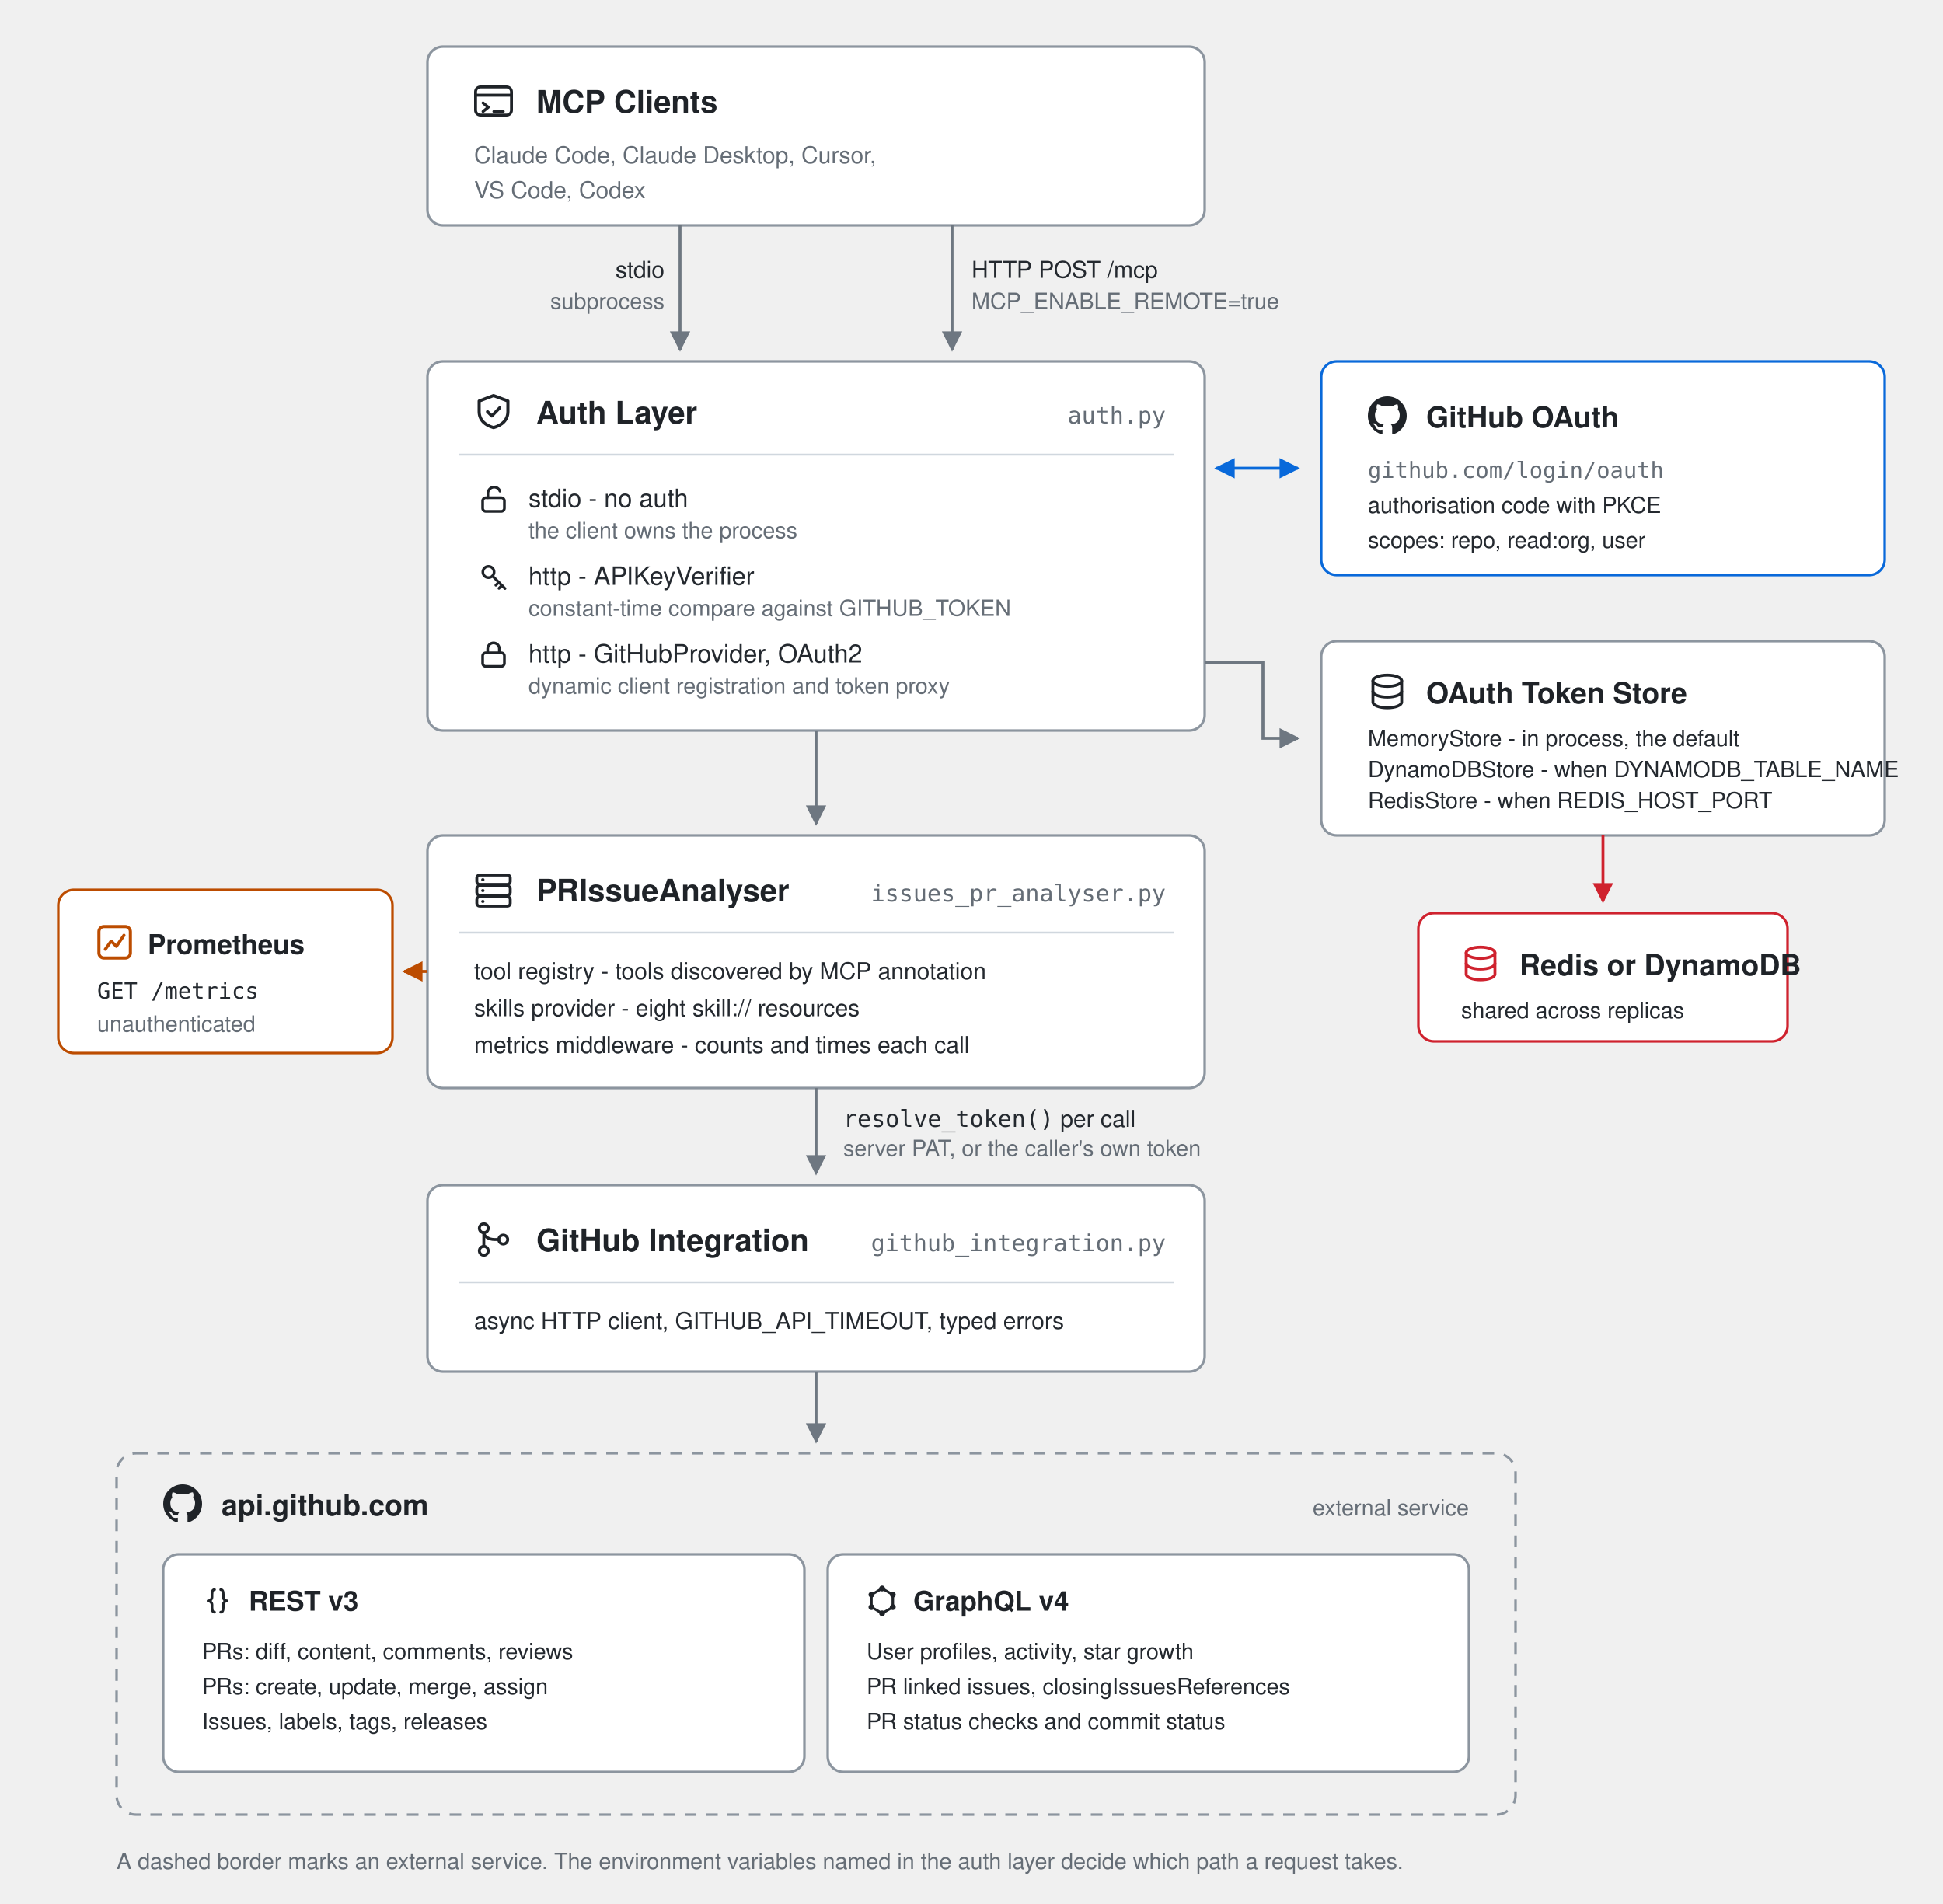
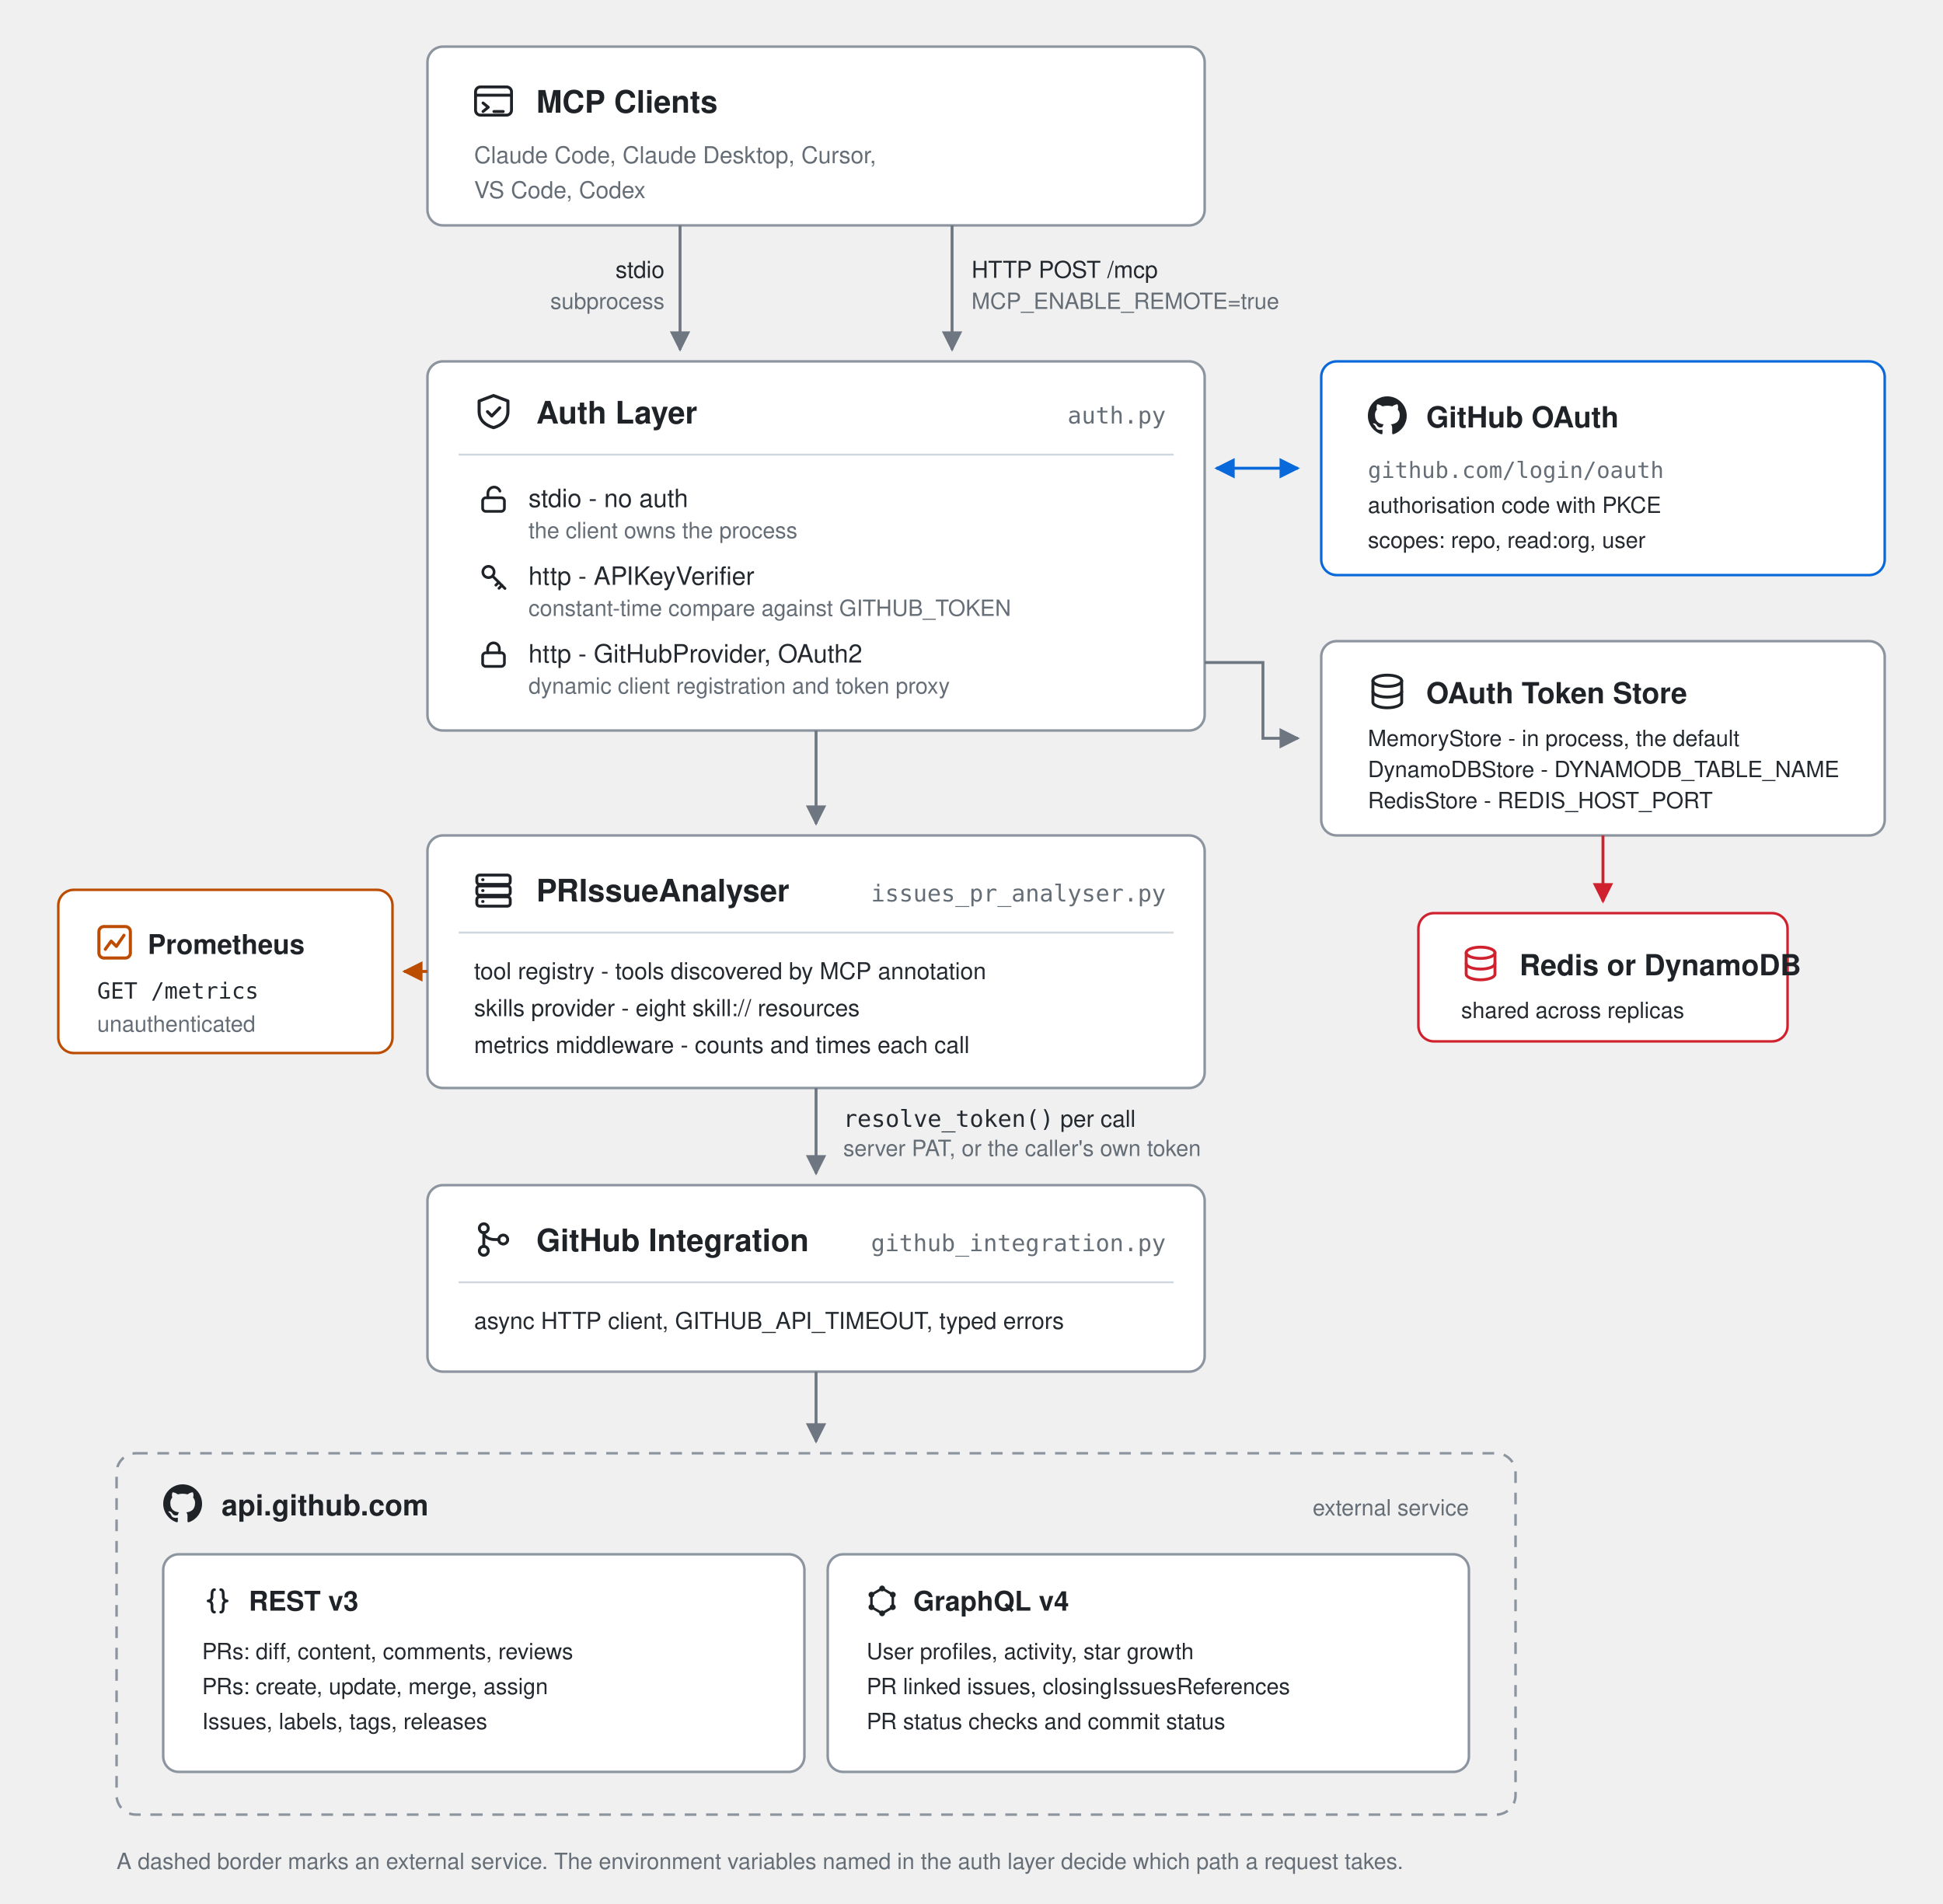
<svg xmlns="http://www.w3.org/2000/svg" viewBox="0 0 1000 980" width="1000" height="980" role="img" aria-labelledby="svgtitle svgdesc" font-family="ui-sans-serif, -apple-system, 'Segoe UI', Helvetica, Arial, sans-serif">
  <style>
    @media (prefers-color-scheme: dark) {
      .box     { fill: #161b22; stroke: #4b535d; }
      .boxdash { stroke: #768390; }
      .div     { stroke: #30363d; }
      .edge    { stroke: #768390; }
      .ah      { fill: #768390; }
      .t       { fill: #e6edf3; }
      .l       { fill: #c9d1d9; }
      .s       { fill: #9198a1; }
      .ic      { stroke: #c9d1d9; }
      .icf     { fill: #c9d1d9; }
      .gh      { fill: #e6edf3; }
      .o-s     { stroke: #f0883e; }
      .o-f     { fill: #f0883e; }
      .r-s     { stroke: #f85149; }
      .r-f     { fill: #f85149; }
      .b-s     { stroke: #58a6ff; }
      .b-f     { fill: #58a6ff; }
    }
  </style>
  <defs>
    <marker id="arw" viewBox="0 0 10 10" refX="9" refY="5" markerWidth="7" markerHeight="7" orient="auto-start-reverse">
      <path class="ah" fill="#6e7781" d="M0 0 L10 5 L0 10 z" />
    </marker>
    <marker id="arw-o" viewBox="0 0 10 10" refX="9" refY="5" markerWidth="7" markerHeight="7" orient="auto-start-reverse">
      <path class="o-f" fill="#bc4c00" d="M0 0 L10 5 L0 10 z" />
    </marker>
    <marker id="arw-r" viewBox="0 0 10 10" refX="9" refY="5" markerWidth="7" markerHeight="7" orient="auto-start-reverse">
      <path class="r-f" fill="#cf222e" d="M0 0 L10 5 L0 10 z" />
    </marker>
    <marker id="arw-b" viewBox="0 0 10 10" refX="9" refY="5" markerWidth="7" markerHeight="7" orient="auto-start-reverse">
      <path class="b-f" fill="#0969da" d="M0 0 L10 5 L0 10 z" />
    </marker>
  </defs>
  <rect class="box" x="220" y="24" width="400" height="92" rx="8" fill="#ffffff" stroke="#8c959f" stroke-width="1.3" />
  <g class="ic" transform="translate(244,42)" fill="none" stroke="#1f2328" stroke-width="1.5" stroke-linecap="round" stroke-linejoin="round">
    <rect x="0.75" y="2.75" width="18.5" height="14.5" rx="2.5" />
    <path d="M0.75 7 H19.25" />
    <path d="M4.6 11 L7.3 13.2 L4.6 15.4" />
    <path d="M10.2 15.4 H15" />
  </g>
  <text class="t" x="276" y="58" fill="#1f2328" font-size="16" font-weight="600">MCP Clients</text>
  <text class="s" x="244" y="84" fill="#656d76" font-size="12">Claude Code, Claude Desktop, Cursor,</text>
  <text class="s" x="244" y="102" fill="#656d76" font-size="12">VS Code, Codex</text>
  <path class="edge" d="M350 116 V180" fill="none" stroke="#6e7781" stroke-width="1.5" marker-end="url(#arw)" />
  <text class="l" x="342" y="143" text-anchor="end" fill="#24292f" font-size="12">stdio</text>
  <text class="s" x="342" y="159" text-anchor="end" fill="#656d76" font-size="11.5">subprocess</text>
  <path class="edge" d="M490 116 V180" fill="none" stroke="#6e7781" stroke-width="1.5" marker-end="url(#arw)" />
  <text class="l" x="500" y="143" fill="#24292f" font-size="12">HTTP POST /mcp</text>
  <text class="s" x="500" y="159" fill="#656d76" font-size="11.5">MCP_ENABLE_REMOTE=true</text>
  <rect class="box" x="220" y="186" width="400" height="190" rx="8" fill="#ffffff" stroke="#8c959f" stroke-width="1.3" />
  <g class="ic" transform="translate(244,202)" fill="none" stroke="#1f2328" stroke-width="1.6" stroke-linecap="round" stroke-linejoin="round">
    <path d="M10 1.6 L17.4 4.4 V9.8 c0 4.4-3.1 7.1-7.4 8.3 C5.7 16.9 2.6 14.2 2.6 9.8 V4.4 Z" />
    <path d="M6.9 9.9 L9.1 12.1 L13.2 7.9" />
  </g>
  <text class="t" x="276" y="218" fill="#1f2328" font-size="16" font-weight="600">Auth Layer</text>
  <text class="s" x="600" y="218" text-anchor="end" fill="#656d76" font-size="12" font-family="ui-monospace, SFMono-Regular, Menlo, monospace">auth.py</text>
  <path class="div" d="M236 234 H604" stroke="#d0d7de" stroke-width="1" />
  <g class="ic" transform="translate(246,249)" fill="none" stroke="#1f2328" stroke-width="1.4" stroke-linecap="round" stroke-linejoin="round">
    <rect x="2.4" y="7.2" width="11.2" height="7" rx="1.6" />
    <path d="M5.1 7.2 V4.9 a3.2 3.2 0 0 1 6.2-1.1" />
  </g>
  <text class="l" x="272" y="261" fill="#24292f" font-size="13">stdio - no auth</text>
  <text class="s" x="272" y="277" fill="#656d76" font-size="11.5">the client owns the process</text>
  <g class="ic" transform="translate(246,289)" fill="none" stroke="#1f2328" stroke-width="1.4" stroke-linecap="round" stroke-linejoin="round">
    <circle cx="5.4" cy="5.4" r="2.9" />
    <path d="M7.5 7.5 L13.9 13.9" />
    <path d="M10.7 10.7 L9.2 12.2" />
    <path d="M12.3 12.3 L10.8 13.8" />
  </g>
  <text class="l" x="272" y="301" fill="#24292f" font-size="13">http - APIKeyVerifier</text>
  <text class="s" x="272" y="317" fill="#656d76" font-size="11.5">constant-time compare against GITHUB_TOKEN</text>
  <g class="ic" transform="translate(246,329)" fill="none" stroke="#1f2328" stroke-width="1.4" stroke-linecap="round" stroke-linejoin="round">
    <rect x="2.4" y="7" width="11.2" height="7" rx="1.6" />
    <path d="M5 7 V4.9 a3 3 0 0 1 6 0 V7" />
  </g>
  <text class="l" x="272" y="341" fill="#24292f" font-size="13">http - GitHubProvider, OAuth2</text>
  <text class="s" x="272" y="357" fill="#656d76" font-size="11.5">dynamic client registration and token proxy</text>
  <path class="b-s" d="M626 241 H668" fill="none" stroke="#0969da" stroke-width="1.5" marker-start="url(#arw-b)" marker-end="url(#arw-b)" />
  <rect class="box b-s" x="680" y="186" width="290" height="110" rx="8" fill="#ffffff" stroke="#0969da" stroke-width="1.3" />
  <g class="gh" transform="translate(704,204) scale(1.25)" fill="#1f2328">
    <path d="M8 0c4.42 0 8 3.58 8 8a8.013 8.013 0 0 1-5.45 7.59c-.4.08-.55-.17-.55-.38 0-.27.01-1.13.01-2.2 0-.75-.25-1.23-.54-1.48 1.78-.2 3.65-.88 3.65-3.95 0-.88-.31-1.59-.82-2.15.08-.2.36-1.02-.08-2.12 0 0-.67-.22-2.2.82-.64-.18-1.32-.27-2-.27-.68 0-1.36.09-2 .27-1.53-1.03-2.2-.82-2.2-.82-.44 1.1-.16 1.92-.08 2.12-.51.56-.82 1.28-.82 2.15 0 3.06 1.86 3.75 3.64 3.95-.23.2-.44.55-.51 1.07-.46.21-1.61.55-2.33-.66-.15-.24-.6-.83-1.23-.82-.67.01-.27.38.01.53.34.19.73.9.82 1.13.16.45.68 1.31 2.69.94 0 .67.01 1.3.01 1.49 0 .21-.15.45-.55.38A7.995 7.995 0 0 1 0 8c0-4.42 3.58-8 8-8Z" />
  </g>
  <text class="t" x="734" y="220" fill="#1f2328" font-size="15" font-weight="600">GitHub OAuth</text>
  <text class="s" x="704" y="246" fill="#656d76" font-size="11.5" font-family="ui-monospace, SFMono-Regular, Menlo, monospace">github.com/login/oauth</text>
  <text class="l" x="704" y="264" fill="#24292f" font-size="11.5">authorisation code with PKCE</text>
  <text class="l" x="704" y="282" fill="#24292f" font-size="11.5">scopes: repo, read:org, user</text>
  <path class="edge" d="M620 341 H650 V380 H668" fill="none" stroke="#6e7781" stroke-width="1.5" marker-end="url(#arw)" />
  <rect class="box" x="680" y="330" width="290" height="100" rx="8" fill="#ffffff" stroke="#8c959f" stroke-width="1.3" />
  <g class="ic" transform="translate(704,346)" fill="none" stroke="#1f2328" stroke-width="1.5" stroke-linecap="round" stroke-linejoin="round">
    <ellipse cx="10" cy="4.4" rx="7.4" ry="2.9" />
    <path d="M2.6 4.4 V15.4 c0 1.6 3.3 2.9 7.4 2.9 s7.4-1.3 7.4-2.9 V4.4" />
    <path d="M2.6 9.9 c0 1.6 3.3 2.9 7.4 2.9 s7.4-1.3 7.4-2.9" />
  </g>
  <text class="t" x="734" y="362" fill="#1f2328" font-size="15" font-weight="600">OAuth Token Store</text>
  <text class="l" x="704" y="384" fill="#24292f" font-size="11.5">MemoryStore - in process, the default</text>
-   <text class="l" x="704" y="400" fill="#24292f" font-size="11.5">DynamoDBStore - when DYNAMODB_TABLE_NAME</text>
-   <text class="l" x="704" y="416" fill="#24292f" font-size="11.5">RedisStore - when REDIS_HOST_PORT</text>
+   <text class="l" x="704" y="400" fill="#24292f" font-size="11.5">DynamoDBStore - DYNAMODB_TABLE_NAME</text>
+   <text class="l" x="704" y="416" fill="#24292f" font-size="11.5">RedisStore - REDIS_HOST_PORT</text>
  <path class="r-s" d="M825 430 V464" fill="none" stroke="#cf222e" stroke-width="1.5" marker-end="url(#arw-r)" />
  <rect class="box r-s" x="730" y="470" width="190" height="66" rx="8" fill="#ffffff" stroke="#cf222e" stroke-width="1.3" />
  <g class="r-s" transform="translate(752,486)" fill="none" stroke="#cf222e" stroke-width="1.5" stroke-linecap="round" stroke-linejoin="round">
    <ellipse cx="10" cy="4.4" rx="7.4" ry="2.9" />
    <path d="M2.6 4.4 V15.4 c0 1.6 3.3 2.9 7.4 2.9 s7.4-1.3 7.4-2.9 V4.4" />
    <path d="M2.6 9.9 c0 1.6 3.3 2.9 7.4 2.9 s7.4-1.3 7.4-2.9" />
  </g>
  <text class="t" x="782" y="502" fill="#1f2328" font-size="15" font-weight="600">Redis or DynamoDB</text>
  <text class="l" x="752" y="524" fill="#24292f" font-size="11.5">shared across replicas</text>
  <path class="edge" d="M420 376 V424" fill="none" stroke="#6e7781" stroke-width="1.5" marker-end="url(#arw)" />
  <rect class="box" x="220" y="430" width="400" height="130" rx="8" fill="#ffffff" stroke="#8c959f" stroke-width="1.3" />
  <g class="ic" transform="translate(244,448)" fill="none" stroke="#1f2328" stroke-width="1.5" stroke-linecap="round" stroke-linejoin="round">
    <rect x="1.4" y="2.4" width="17.2" height="4.8" rx="1.4" />
    <rect x="1.4" y="8" width="17.2" height="4.8" rx="1.4" />
    <rect x="1.4" y="13.6" width="17.2" height="4.8" rx="1.4" />
    <path d="M4.4 4.8 H4.6 M4.4 10.4 H4.6 M4.4 16 H4.6" />
  </g>
  <text class="t" x="276" y="464" fill="#1f2328" font-size="16" font-weight="600">PRIssueAnalyser</text>
  <text class="s" x="600" y="464" text-anchor="end" fill="#656d76" font-size="12" font-family="ui-monospace, SFMono-Regular, Menlo, monospace">issues_pr_analyser.py</text>
  <path class="div" d="M236 480 H604" stroke="#d0d7de" stroke-width="1" />
  <text class="l" x="244" y="504" fill="#24292f" font-size="12">tool registry - tools discovered by MCP annotation</text>
  <text class="l" x="244" y="523" fill="#24292f" font-size="12">skills provider - eight skill:// resources</text>
  <text class="l" x="244" y="542" fill="#24292f" font-size="12">metrics middleware - counts and times each call</text>
  <path class="o-s" d="M220 500 H208" fill="none" stroke="#bc4c00" stroke-width="1.5" marker-end="url(#arw-o)" />
  <rect class="box o-s" x="30" y="458" width="172" height="84" rx="8" fill="#ffffff" stroke="#bc4c00" stroke-width="1.3" />
  <g class="o-s" transform="translate(50,476)" fill="none" stroke="#bc4c00" stroke-width="1.6" stroke-linecap="round" stroke-linejoin="round">
    <rect x="0.9" y="0.9" width="16.2" height="16.2" rx="2.6" />
    <path d="M4.2 12.6 L7.2 8.4 L9.9 11.1 L13.8 5.4" />
  </g>
  <text class="t" x="76" y="491" fill="#1f2328" font-size="14" font-weight="600">Prometheus</text>
  <text class="l" x="50" y="514" fill="#24292f" font-size="11.5" font-family="ui-monospace, SFMono-Regular, Menlo, monospace">GET /metrics</text>
  <text class="s" x="50" y="531" fill="#656d76" font-size="11.5">unauthenticated</text>
  <path class="edge" d="M420 560 V604" fill="none" stroke="#6e7781" stroke-width="1.5" marker-end="url(#arw)" />
  <text class="l" x="434" y="580" fill="#24292f" font-size="12">
    <tspan font-family="ui-monospace, SFMono-Regular, Menlo, monospace">resolve_token()</tspan> per call</text>
  <text class="s" x="434" y="595" fill="#656d76" font-size="11.5">server PAT, or the caller's own token</text>
  <rect class="box" x="220" y="610" width="400" height="96" rx="8" fill="#ffffff" stroke="#8c959f" stroke-width="1.3" />
  <g class="ic" transform="translate(244,628)" fill="none" stroke="#1f2328" stroke-width="1.5" stroke-linecap="round" stroke-linejoin="round">
    <circle cx="5" cy="4.2" r="2.3" />
    <circle cx="5" cy="15.8" r="2.3" />
    <circle cx="15" cy="10" r="2.3" />
    <path d="M5 6.5 V13.5" />
    <path d="M12.7 10 H10.5 C7.4 10 5 8.2 5 6.5" />
  </g>
  <text class="t" x="276" y="644" fill="#1f2328" font-size="16" font-weight="600">GitHub Integration</text>
  <text class="s" x="600" y="644" text-anchor="end" fill="#656d76" font-size="12" font-family="ui-monospace, SFMono-Regular, Menlo, monospace">github_integration.py</text>
  <path class="div" d="M236 660 H604" stroke="#d0d7de" stroke-width="1" />
  <text class="l" x="244" y="684" fill="#24292f" font-size="12">async HTTP client, GITHUB_API_TIMEOUT, typed errors</text>
  <path class="edge" d="M420 706 V742" fill="none" stroke="#6e7781" stroke-width="1.5" marker-end="url(#arw)" />
  <rect class="boxdash" x="60" y="748" width="720" height="186" rx="10" fill="none" stroke="#8c959f" stroke-width="1.3" stroke-dasharray="6 5" />
  <g class="gh" transform="translate(84,764) scale(1.25)" fill="#1f2328">
    <path d="M8 0c4.42 0 8 3.58 8 8a8.013 8.013 0 0 1-5.45 7.59c-.4.08-.55-.17-.55-.38 0-.27.01-1.13.01-2.2 0-.75-.25-1.23-.54-1.48 1.78-.2 3.65-.88 3.65-3.95 0-.88-.31-1.59-.82-2.15.08-.2.36-1.02-.08-2.12 0 0-.67-.22-2.2.82-.64-.18-1.32-.27-2-.27-.68 0-1.36.09-2 .27-1.53-1.03-2.2-.82-2.2-.82-.44 1.1-.16 1.92-.08 2.12-.51.56-.82 1.28-.82 2.15 0 3.06 1.86 3.75 3.64 3.95-.23.2-.44.55-.51 1.07-.46.21-1.61.55-2.33-.66-.15-.24-.6-.83-1.23-.82-.67.01-.27.38.01.53.34.19.73.9.82 1.13.16.45.68 1.31 2.69.94 0 .67.01 1.3.01 1.49 0 .21-.15.45-.55.38A7.995 7.995 0 0 1 0 8c0-4.42 3.58-8 8-8Z" />
  </g>
  <text class="t" x="114" y="780" fill="#1f2328" font-size="15" font-weight="600">api.github.com</text>
  <text class="s" x="756" y="780" text-anchor="end" fill="#656d76" font-size="11.5">external service</text>
  <rect class="box" x="84" y="800" width="330" height="112" rx="8" fill="#ffffff" stroke="#8c959f" stroke-width="1.3" />
  <g class="ic" transform="translate(104,816)" fill="none" stroke="#1f2328" stroke-width="1.4" stroke-linecap="round" stroke-linejoin="round">
    <path d="M6.4 2.2 C4.9 2.2 5.1 4.4 5.1 6 C5.1 7.1 4.2 8 3.1 8 C4.2 8 5.1 8.9 5.1 10 C5.1 11.6 4.9 13.8 6.4 13.8" />
    <path d="M9.6 2.2 C11.1 2.2 10.9 4.4 10.9 6 C10.9 7.1 11.8 8 12.9 8 C11.8 8 10.9 8.9 10.9 10 C10.9 11.6 11.1 13.8 9.6 13.8" />
  </g>
  <text class="t" x="128" y="829" fill="#1f2328" font-size="14" font-weight="600">REST v3</text>
  <text class="l" x="104" y="854" fill="#24292f" font-size="11.5">PRs: diff, content, comments, reviews</text>
  <text class="l" x="104" y="872" fill="#24292f" font-size="11.5">PRs: create, update, merge, assign</text>
  <text class="l" x="104" y="890" fill="#24292f" font-size="11.5">Issues, labels, tags, releases</text>
  <rect class="box" x="426" y="800" width="330" height="112" rx="8" fill="#ffffff" stroke="#8c959f" stroke-width="1.3" />
  <g transform="translate(446,816)">
    <path class="ic" d="M8 1.6 L13.5 4.8 V11.2 L8 14.4 L2.5 11.2 V4.8 Z" fill="none" stroke="#1f2328" stroke-width="1.3" stroke-linejoin="round" />
    <g class="icf" fill="#1f2328">
      <circle cx="8" cy="1.6" r="1.5" />
      <circle cx="13.5" cy="4.8" r="1.5" />
      <circle cx="13.5" cy="11.2" r="1.5" />
      <circle cx="8" cy="14.4" r="1.5" />
      <circle cx="2.5" cy="11.2" r="1.5" />
      <circle cx="2.5" cy="4.8" r="1.5" />
    </g>
  </g>
  <text class="t" x="470" y="829" fill="#1f2328" font-size="14" font-weight="600">GraphQL v4</text>
  <text class="l" x="446" y="854" fill="#24292f" font-size="11.5">User profiles, activity, star growth</text>
  <text class="l" x="446" y="872" fill="#24292f" font-size="11.5">PR linked issues, closingIssuesReferences</text>
  <text class="l" x="446" y="890" fill="#24292f" font-size="11.5">PR status checks and commit status</text>
  <text class="s" x="60" y="962" fill="#656d76" font-size="11.5">A dashed border marks an external service. The environment variables named in the auth layer decide which path a request takes.</text>
</svg>
